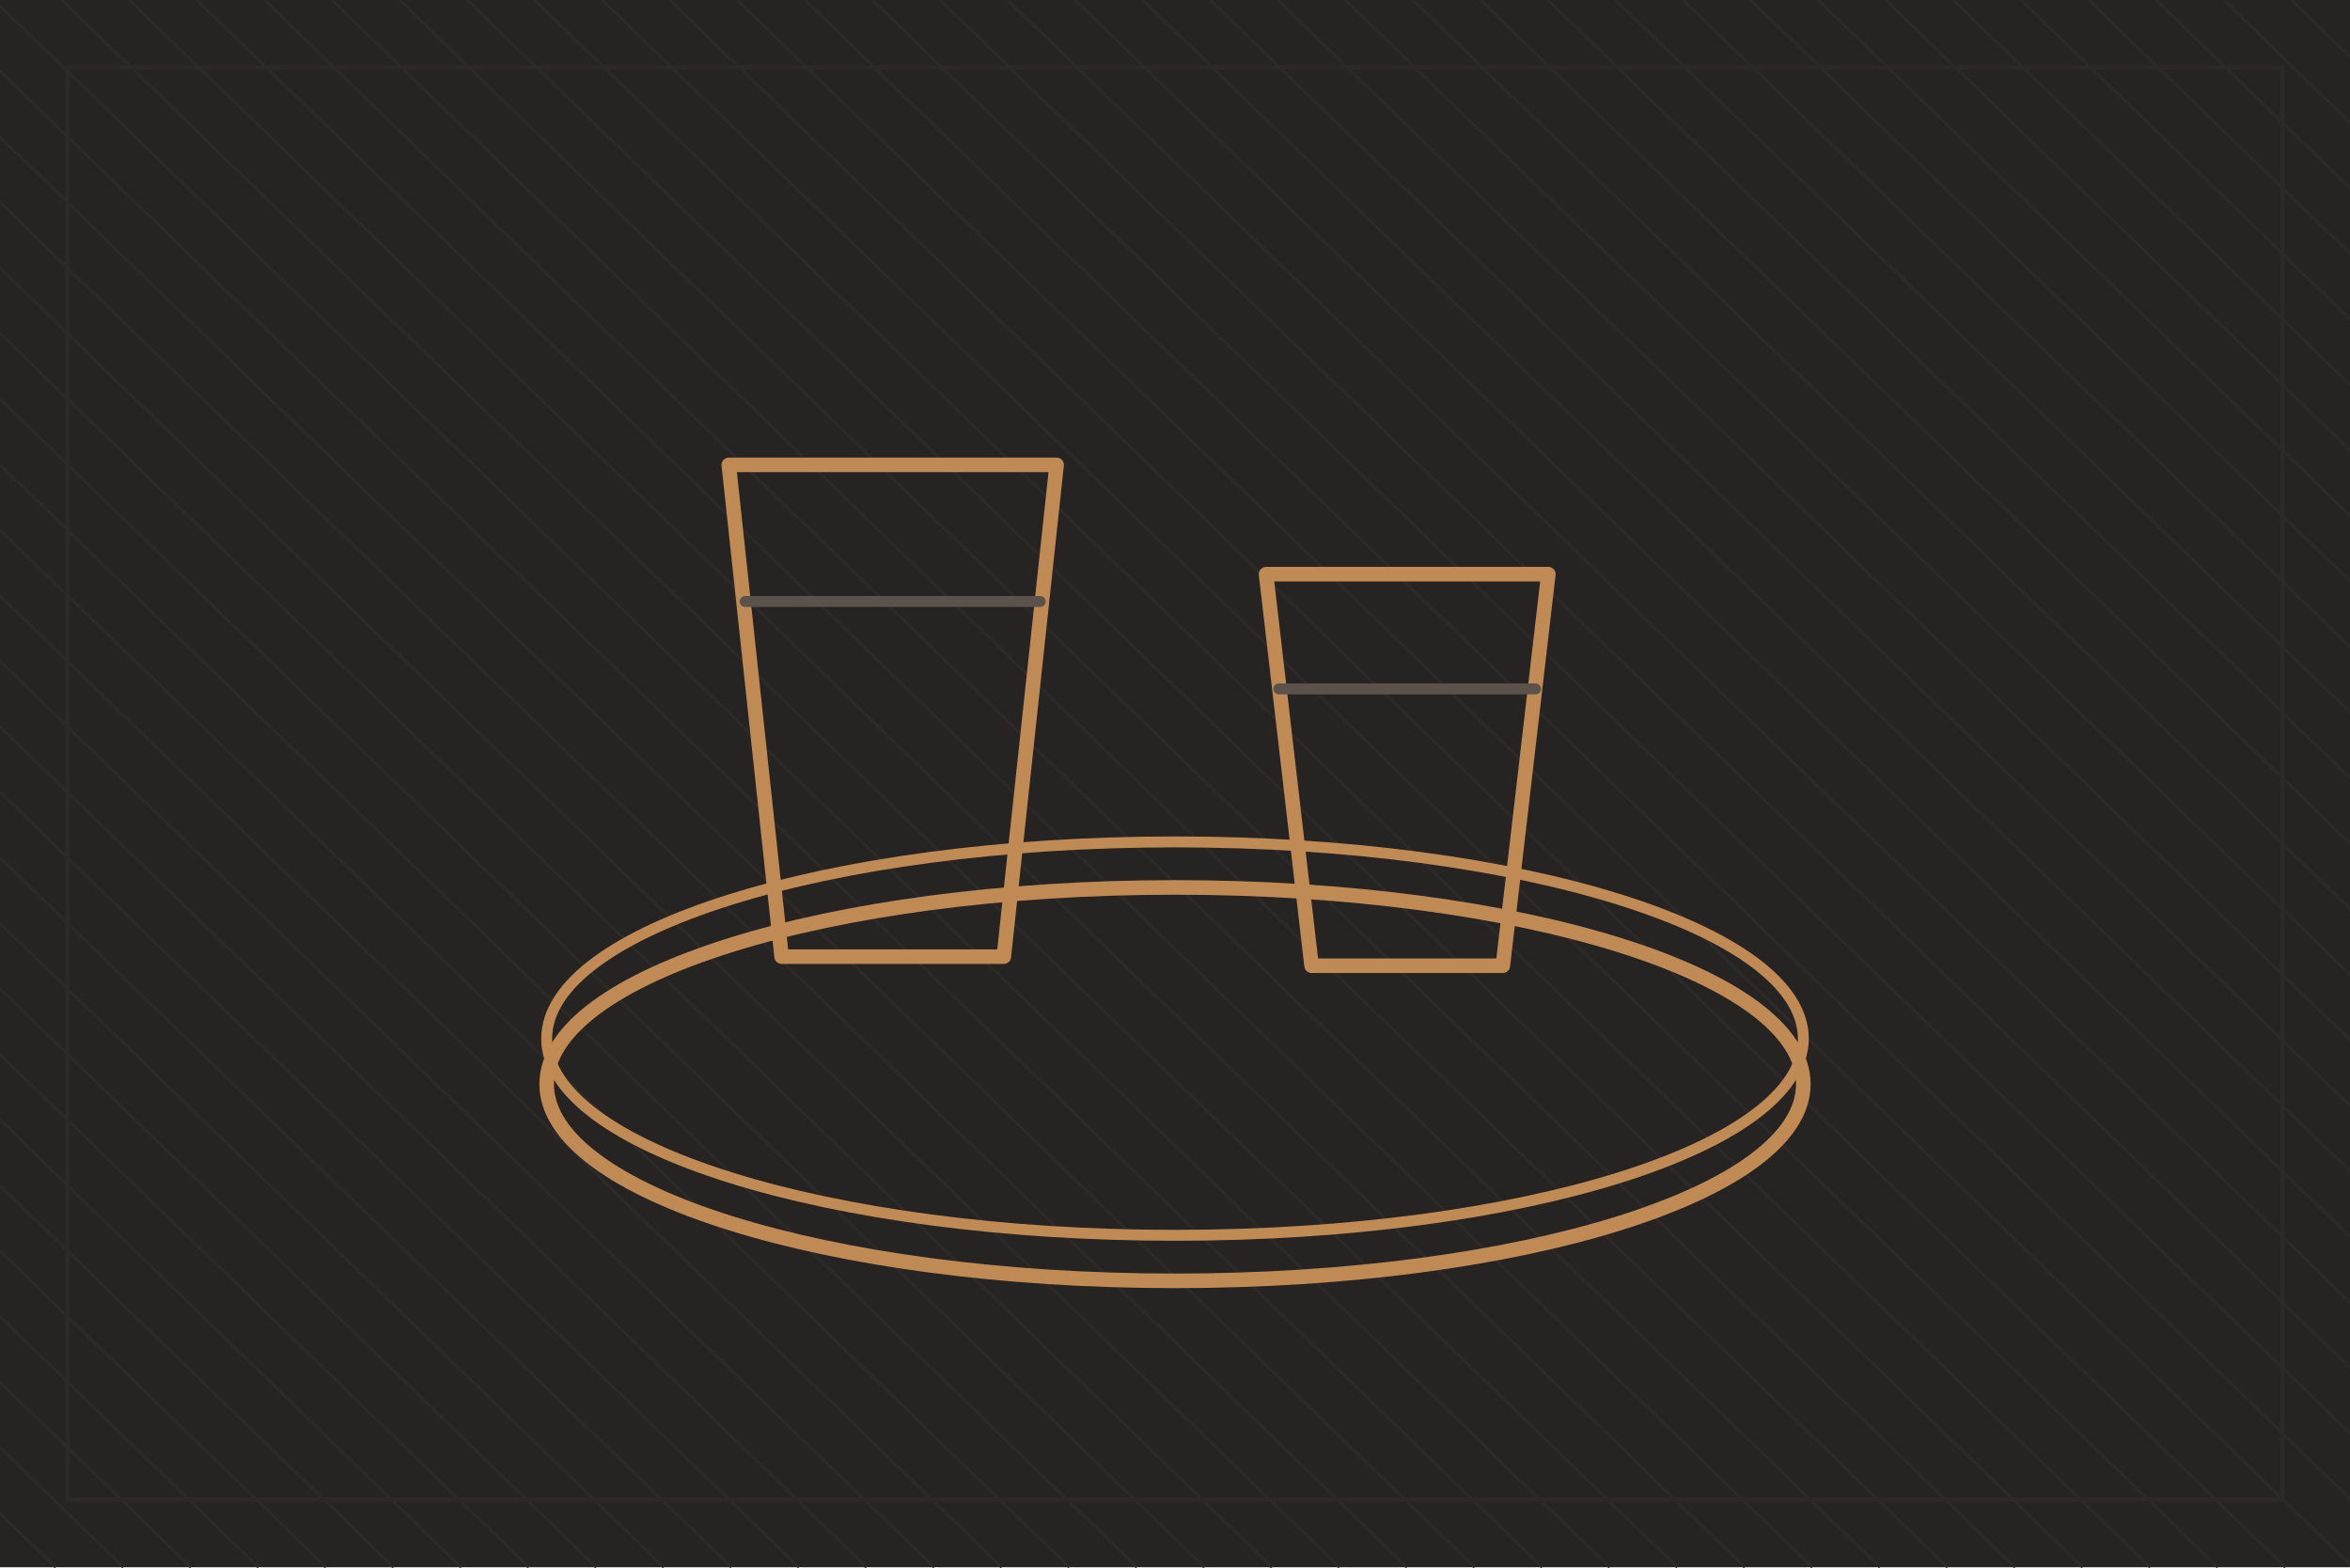
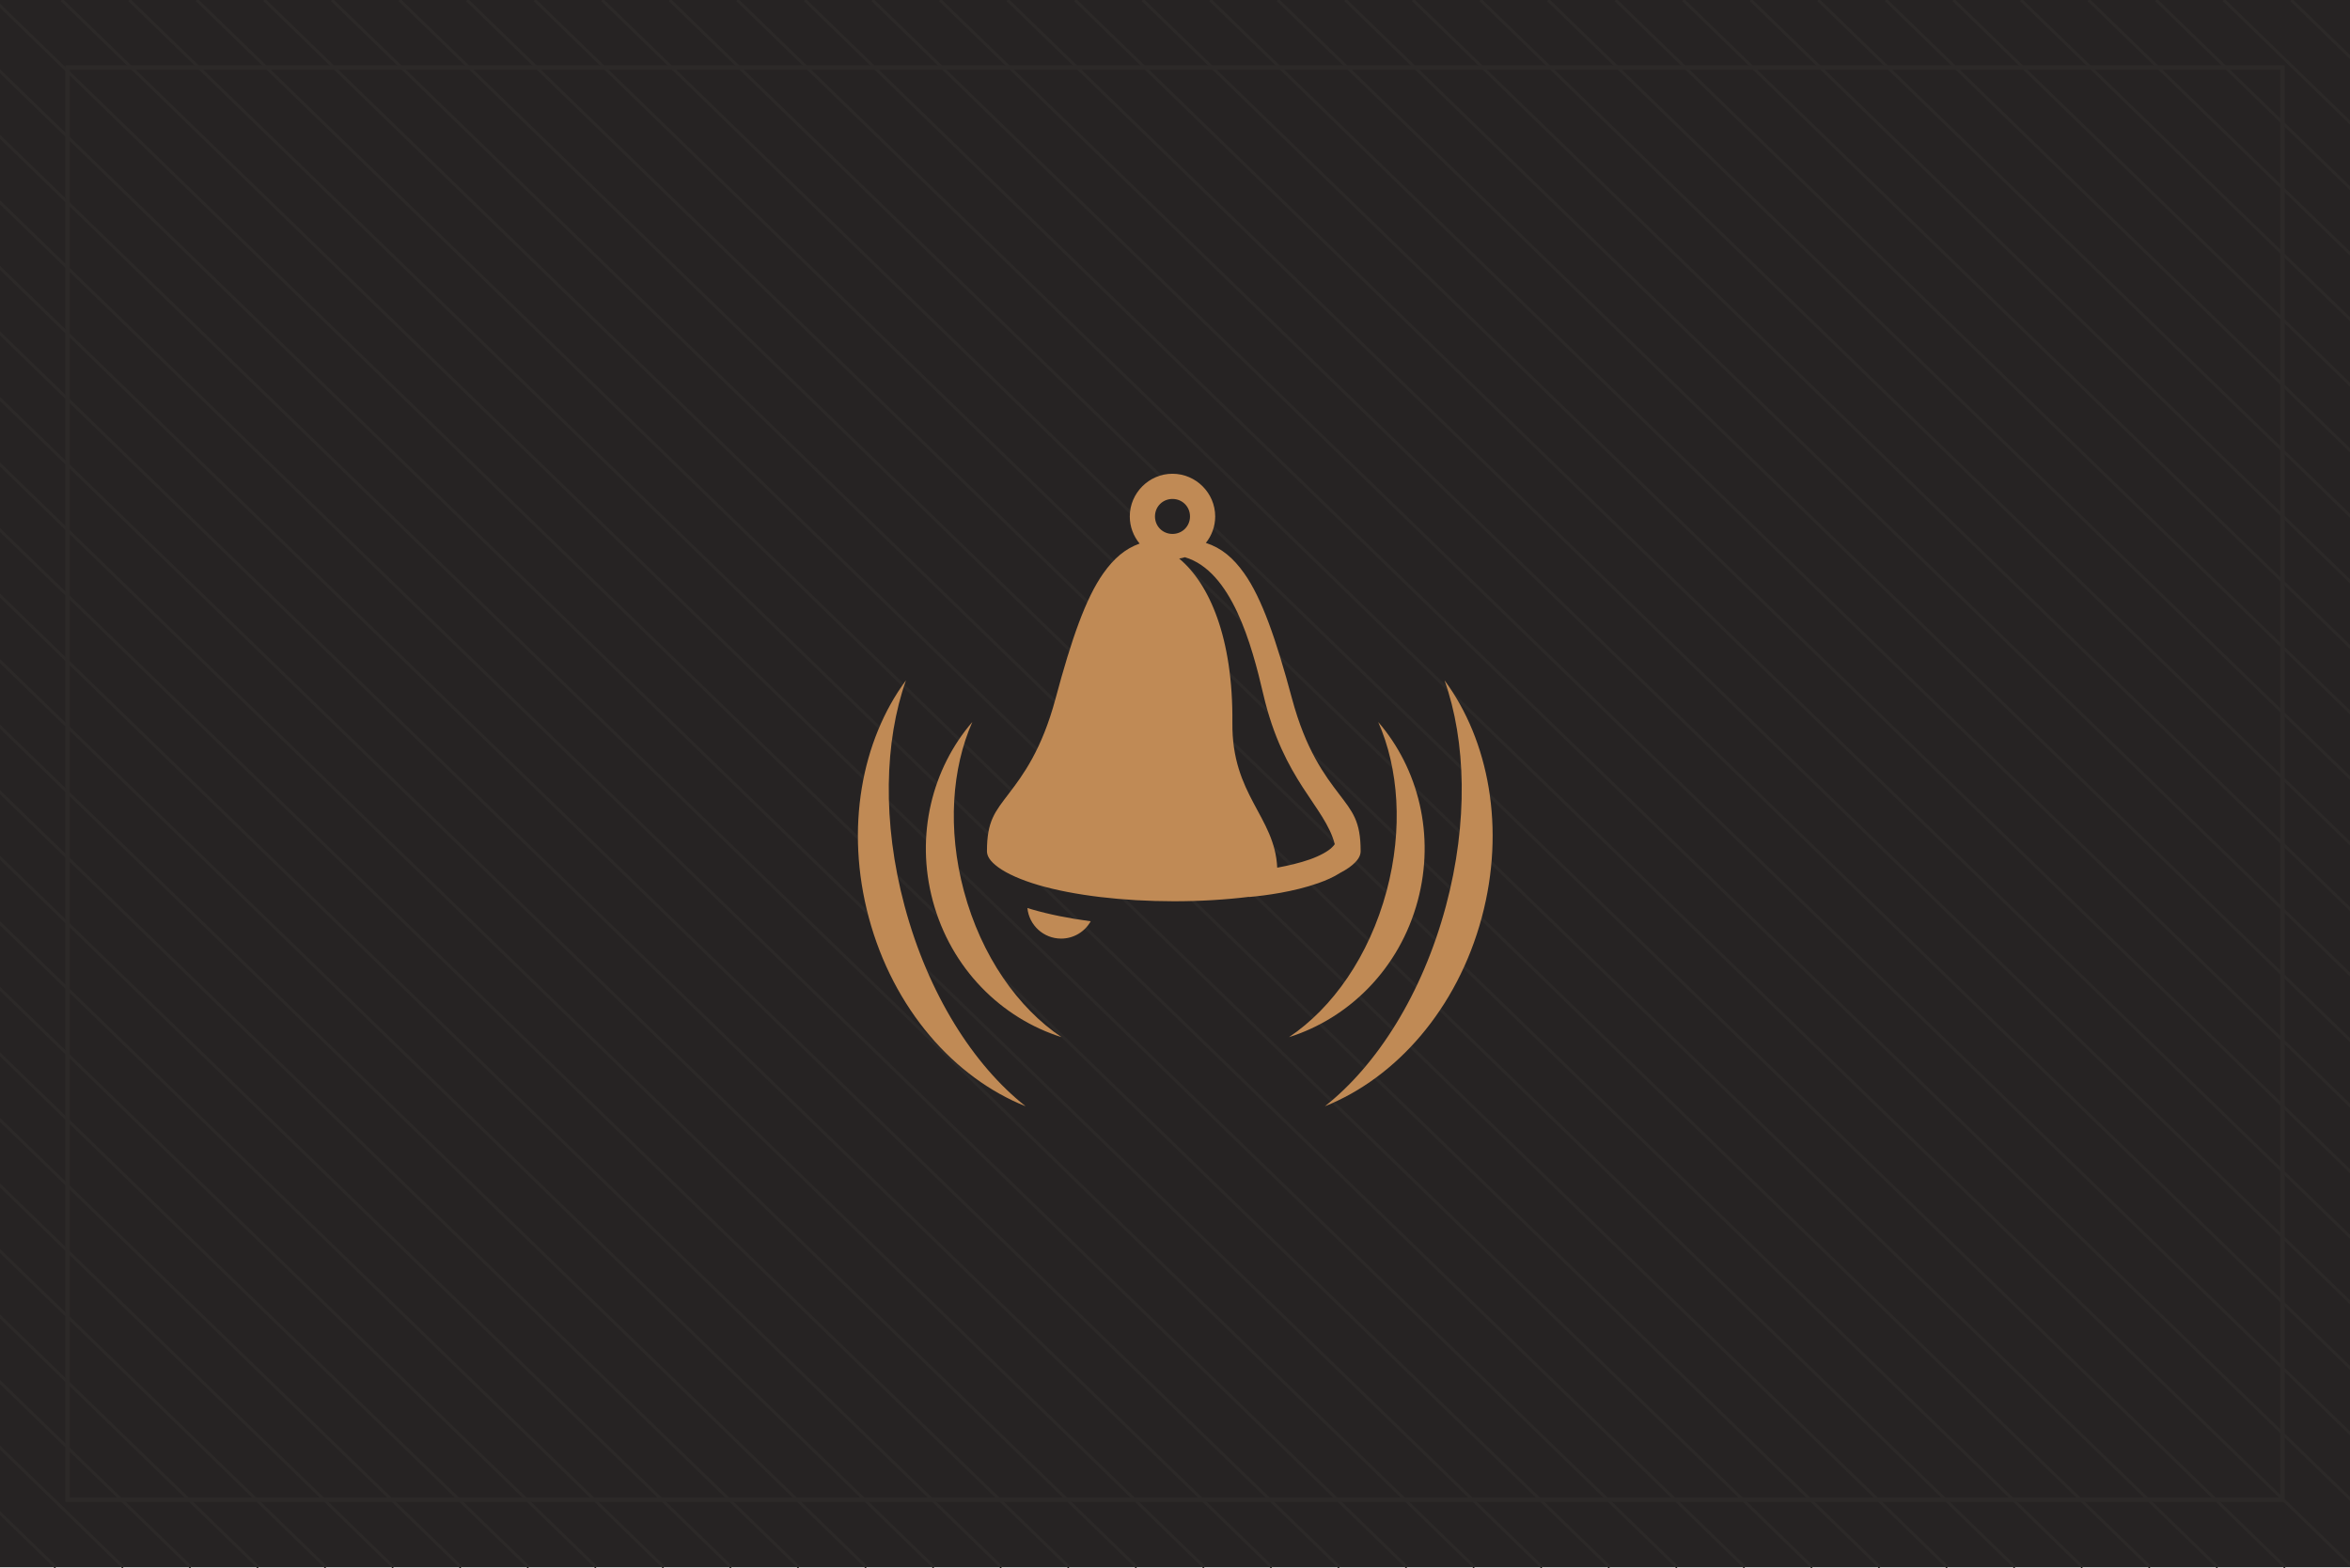
<svg xmlns="http://www.w3.org/2000/svg" width="1600" height="1067" viewBox="0 0 1600 1067">
  <rect width="1600" height="1067" fill="#262323" />
  <line x1="-1200" y1="0" x2="-100" y2="1067" stroke="#2c2928" stroke-width="2" />
  <line x1="-1154" y1="0" x2="-54" y2="1067" stroke="#2c2928" stroke-width="2" />
  <line x1="-1108" y1="0" x2="-8" y2="1067" stroke="#2c2928" stroke-width="2" />
  <line x1="-1062" y1="0" x2="38" y2="1067" stroke="#2c2928" stroke-width="2" />
  <line x1="-1016" y1="0" x2="84" y2="1067" stroke="#2c2928" stroke-width="2" />
  <line x1="-970" y1="0" x2="130" y2="1067" stroke="#2c2928" stroke-width="2" />
  <line x1="-924" y1="0" x2="176" y2="1067" stroke="#2c2928" stroke-width="2" />
  <line x1="-878" y1="0" x2="222" y2="1067" stroke="#2c2928" stroke-width="2" />
  <line x1="-832" y1="0" x2="268" y2="1067" stroke="#2c2928" stroke-width="2" />
  <line x1="-786" y1="0" x2="314" y2="1067" stroke="#2c2928" stroke-width="2" />
  <line x1="-740" y1="0" x2="360" y2="1067" stroke="#2c2928" stroke-width="2" />
  <line x1="-694" y1="0" x2="406" y2="1067" stroke="#2c2928" stroke-width="2" />
  <line x1="-648" y1="0" x2="452" y2="1067" stroke="#2c2928" stroke-width="2" />
  <line x1="-602" y1="0" x2="498" y2="1067" stroke="#2c2928" stroke-width="2" />
  <line x1="-556" y1="0" x2="544" y2="1067" stroke="#2c2928" stroke-width="2" />
  <line x1="-510" y1="0" x2="590" y2="1067" stroke="#2c2928" stroke-width="2" />
  <line x1="-464" y1="0" x2="636" y2="1067" stroke="#2c2928" stroke-width="2" />
  <line x1="-418" y1="0" x2="682" y2="1067" stroke="#2c2928" stroke-width="2" />
  <line x1="-372" y1="0" x2="728" y2="1067" stroke="#2c2928" stroke-width="2" />
  <line x1="-326" y1="0" x2="774" y2="1067" stroke="#2c2928" stroke-width="2" />
  <line x1="-280" y1="0" x2="820" y2="1067" stroke="#2c2928" stroke-width="2" />
  <line x1="-234" y1="0" x2="866" y2="1067" stroke="#2c2928" stroke-width="2" />
  <line x1="-188" y1="0" x2="912" y2="1067" stroke="#2c2928" stroke-width="2" />
  <line x1="-142" y1="0" x2="958" y2="1067" stroke="#2c2928" stroke-width="2" />
  <line x1="-96" y1="0" x2="1004" y2="1067" stroke="#2c2928" stroke-width="2" />
  <line x1="-50" y1="0" x2="1050" y2="1067" stroke="#2c2928" stroke-width="2" />
  <line x1="-4" y1="0" x2="1096" y2="1067" stroke="#2c2928" stroke-width="2" />
  <line x1="42" y1="0" x2="1142" y2="1067" stroke="#2c2928" stroke-width="2" />
  <line x1="88" y1="0" x2="1188" y2="1067" stroke="#2c2928" stroke-width="2" />
  <line x1="134" y1="0" x2="1234" y2="1067" stroke="#2c2928" stroke-width="2" />
  <line x1="180" y1="0" x2="1280" y2="1067" stroke="#2c2928" stroke-width="2" />
  <line x1="226" y1="0" x2="1326" y2="1067" stroke="#2c2928" stroke-width="2" />
  <line x1="272" y1="0" x2="1372" y2="1067" stroke="#2c2928" stroke-width="2" />
  <line x1="318" y1="0" x2="1418" y2="1067" stroke="#2c2928" stroke-width="2" />
  <line x1="364" y1="0" x2="1464" y2="1067" stroke="#2c2928" stroke-width="2" />
  <line x1="410" y1="0" x2="1510" y2="1067" stroke="#2c2928" stroke-width="2" />
  <line x1="456" y1="0" x2="1556" y2="1067" stroke="#2c2928" stroke-width="2" />
  <line x1="502" y1="0" x2="1602" y2="1067" stroke="#2c2928" stroke-width="2" />
  <line x1="548" y1="0" x2="1648" y2="1067" stroke="#2c2928" stroke-width="2" />
  <line x1="594" y1="0" x2="1694" y2="1067" stroke="#2c2928" stroke-width="2" />
  <line x1="640" y1="0" x2="1740" y2="1067" stroke="#2c2928" stroke-width="2" />
  <line x1="686" y1="0" x2="1786" y2="1067" stroke="#2c2928" stroke-width="2" />
  <line x1="732" y1="0" x2="1832" y2="1067" stroke="#2c2928" stroke-width="2" />
  <line x1="778" y1="0" x2="1878" y2="1067" stroke="#2c2928" stroke-width="2" />
  <line x1="824" y1="0" x2="1924" y2="1067" stroke="#2c2928" stroke-width="2" />
  <line x1="870" y1="0" x2="1970" y2="1067" stroke="#2c2928" stroke-width="2" />
  <line x1="916" y1="0" x2="2016" y2="1067" stroke="#2c2928" stroke-width="2" />
  <line x1="962" y1="0" x2="2062" y2="1067" stroke="#2c2928" stroke-width="2" />
  <line x1="1008" y1="0" x2="2108" y2="1067" stroke="#2c2928" stroke-width="2" />
  <line x1="1054" y1="0" x2="2154" y2="1067" stroke="#2c2928" stroke-width="2" />
  <line x1="1100" y1="0" x2="2200" y2="1067" stroke="#2c2928" stroke-width="2" />
  <line x1="1146" y1="0" x2="2246" y2="1067" stroke="#2c2928" stroke-width="2" />
  <line x1="1192" y1="0" x2="2292" y2="1067" stroke="#2c2928" stroke-width="2" />
  <line x1="1238" y1="0" x2="2338" y2="1067" stroke="#2c2928" stroke-width="2" />
  <line x1="1284" y1="0" x2="2384" y2="1067" stroke="#2c2928" stroke-width="2" />
  <line x1="1330" y1="0" x2="2430" y2="1067" stroke="#2c2928" stroke-width="2" />
  <line x1="1376" y1="0" x2="2476" y2="1067" stroke="#2c2928" stroke-width="2" />
  <line x1="1422" y1="0" x2="2522" y2="1067" stroke="#2c2928" stroke-width="2" />
  <line x1="1468" y1="0" x2="2568" y2="1067" stroke="#2c2928" stroke-width="2" />
  <line x1="1514" y1="0" x2="2614" y2="1067" stroke="#2c2928" stroke-width="2" />
  <line x1="1560" y1="0" x2="2660" y2="1067" stroke="#2c2928" stroke-width="2" />
  <line x1="1606" y1="0" x2="2706" y2="1067" stroke="#2c2928" stroke-width="2" />
  <line x1="1652" y1="0" x2="2752" y2="1067" stroke="#2c2928" stroke-width="2" />
  <line x1="1698" y1="0" x2="2798" y2="1067" stroke="#2c2928" stroke-width="2" />
  <line x1="1744" y1="0" x2="2844" y2="1067" stroke="#2c2928" stroke-width="2" />
  <line x1="1790" y1="0" x2="2890" y2="1067" stroke="#2c2928" stroke-width="2" />
  <rect x="46" y="46" width="1508" height="975" fill="none" stroke="#2c2928" stroke-width="3" />
-   <g transform="translate(800.0,533.5) scale(1.24)" fill="none" stroke="#c08a55" stroke-width="8" stroke-linecap="round" stroke-linejoin="round">
-     <ellipse cx="0" cy="165" rx="345" ry="108" />
-     <ellipse cx="0" cy="140" rx="345" ry="108" stroke-width="6" />
-     <path d="M-245,-175 h180 l-29,270 h-122 z" />
-     <path d="M50,-115 h155 l-25,215 h-105 z" />
-     <g stroke="#5b524b" stroke-width="6">
-       <path d="M-236,-100 h162" />
-       <path d="M57,-52 h141" />
-     </g>
+   <g transform="translate(565.0,298.5) scale(0.91797)">
+     <path fill="#c08a55" d="M254.125 26.188c-17.377-.003-31.66 14.28-31.656 31.656 0 7.617 2.733 14.64 7.28 20.125-10.79 3.876-19.043 10.963-26.906 22.06-13.057 18.43-23.687 49.03-35.406 92.782-10.257 38.29-24.345 57.012-34.657 70.563-10.31 13.55-16.252 20.325-16.25 42.688.002 3.5 1.975 7.314 8.44 12.03 6.463 4.717 16.877 9.383 29.905 13.188 26.055 7.612 62.442 11.962 100.25 11.97 19.384.004 38.368-1.15 55.78-3.28v.124c12.13-1.043 33.332-3.898 51.345-10.28 5.795-2.055 11.28-4.422 16.125-7.533 2.612-1.376 4.947-2.747 6.875-4.155 6.458-4.714 8.438-8.523 8.438-12.03-.004-22.363-5.935-29.135-16.25-42.69-10.316-13.553-24.42-32.27-34.688-70.56-11.732-43.757-22.343-74.35-35.406-92.782-8.225-11.607-16.895-18.836-28.438-22.594 4.31-5.41 6.908-12.24 6.906-19.626-.002-17.377-14.31-31.654-31.687-31.657zm0 18.687c7.278 0 13 5.694 13 12.97 0 7.272-5.722 12.97-13 12.968-7.278-.002-12.968-5.696-12.97-12.97 0-7.273 5.693-12.97 12.97-12.968zm9.22 43.22c34.616 10.188 49.56 64.686 58.124 101.56 14.99 64.56 45.652 82.98 53.03 111.25-.327.633-1.002 1.286-2.094 2.408-2.665 2.74-8.816 6.216-16.406 8.906-7.366 2.61-16 4.614-24.188 6.124-1.73-38.024-33.765-53.55-33.25-107.47.603-63.043-17.19-103.352-39.5-121.78 1.468-.233 2.886-.57 4.282-1zm-206.876 91.28C23.546 223.947 11.19 289.253 28.874 355.25c18.208 67.957 63.562 118.994 116.313 140.03-38.592-30.418-72.26-83.223-89.75-148.5-16.674-62.228-14.924-122.366 1.03-167.405zm399.436 0c15.955 45.04 17.705 105.177 1.03 167.406-17.49 65.277-51.157 118.082-89.748 148.5 52.75-21.036 98.135-72.073 116.343-140.03 17.686-65.997 5.298-131.303-27.624-175.875zM105.687 210.28c-29.71 34.43-42.433 83.74-29.343 132.595 13.478 50.306 50.845 87.082 95.5 101.156-32.19-21.55-59.46-60.02-72.406-108.342-12.344-46.066-8.896-91.175 6.25-125.407zm301.032 0c15.144 34.233 18.56 79.342 6.217 125.407-12.947 48.322-40.185 86.793-72.375 108.344 44.655-14.073 81.99-50.85 95.47-101.155 13.09-48.856.396-98.166-29.313-132.594zM146.53 348.25c1.218 12.736 11.944 22.686 25 22.688 9.422 0 17.642-5.173 21.94-12.844-15.986-2.11-30.823-5.08-43.814-8.875-1.06-.31-2.09-.65-3.125-.97z" />
  </g>
</svg>
